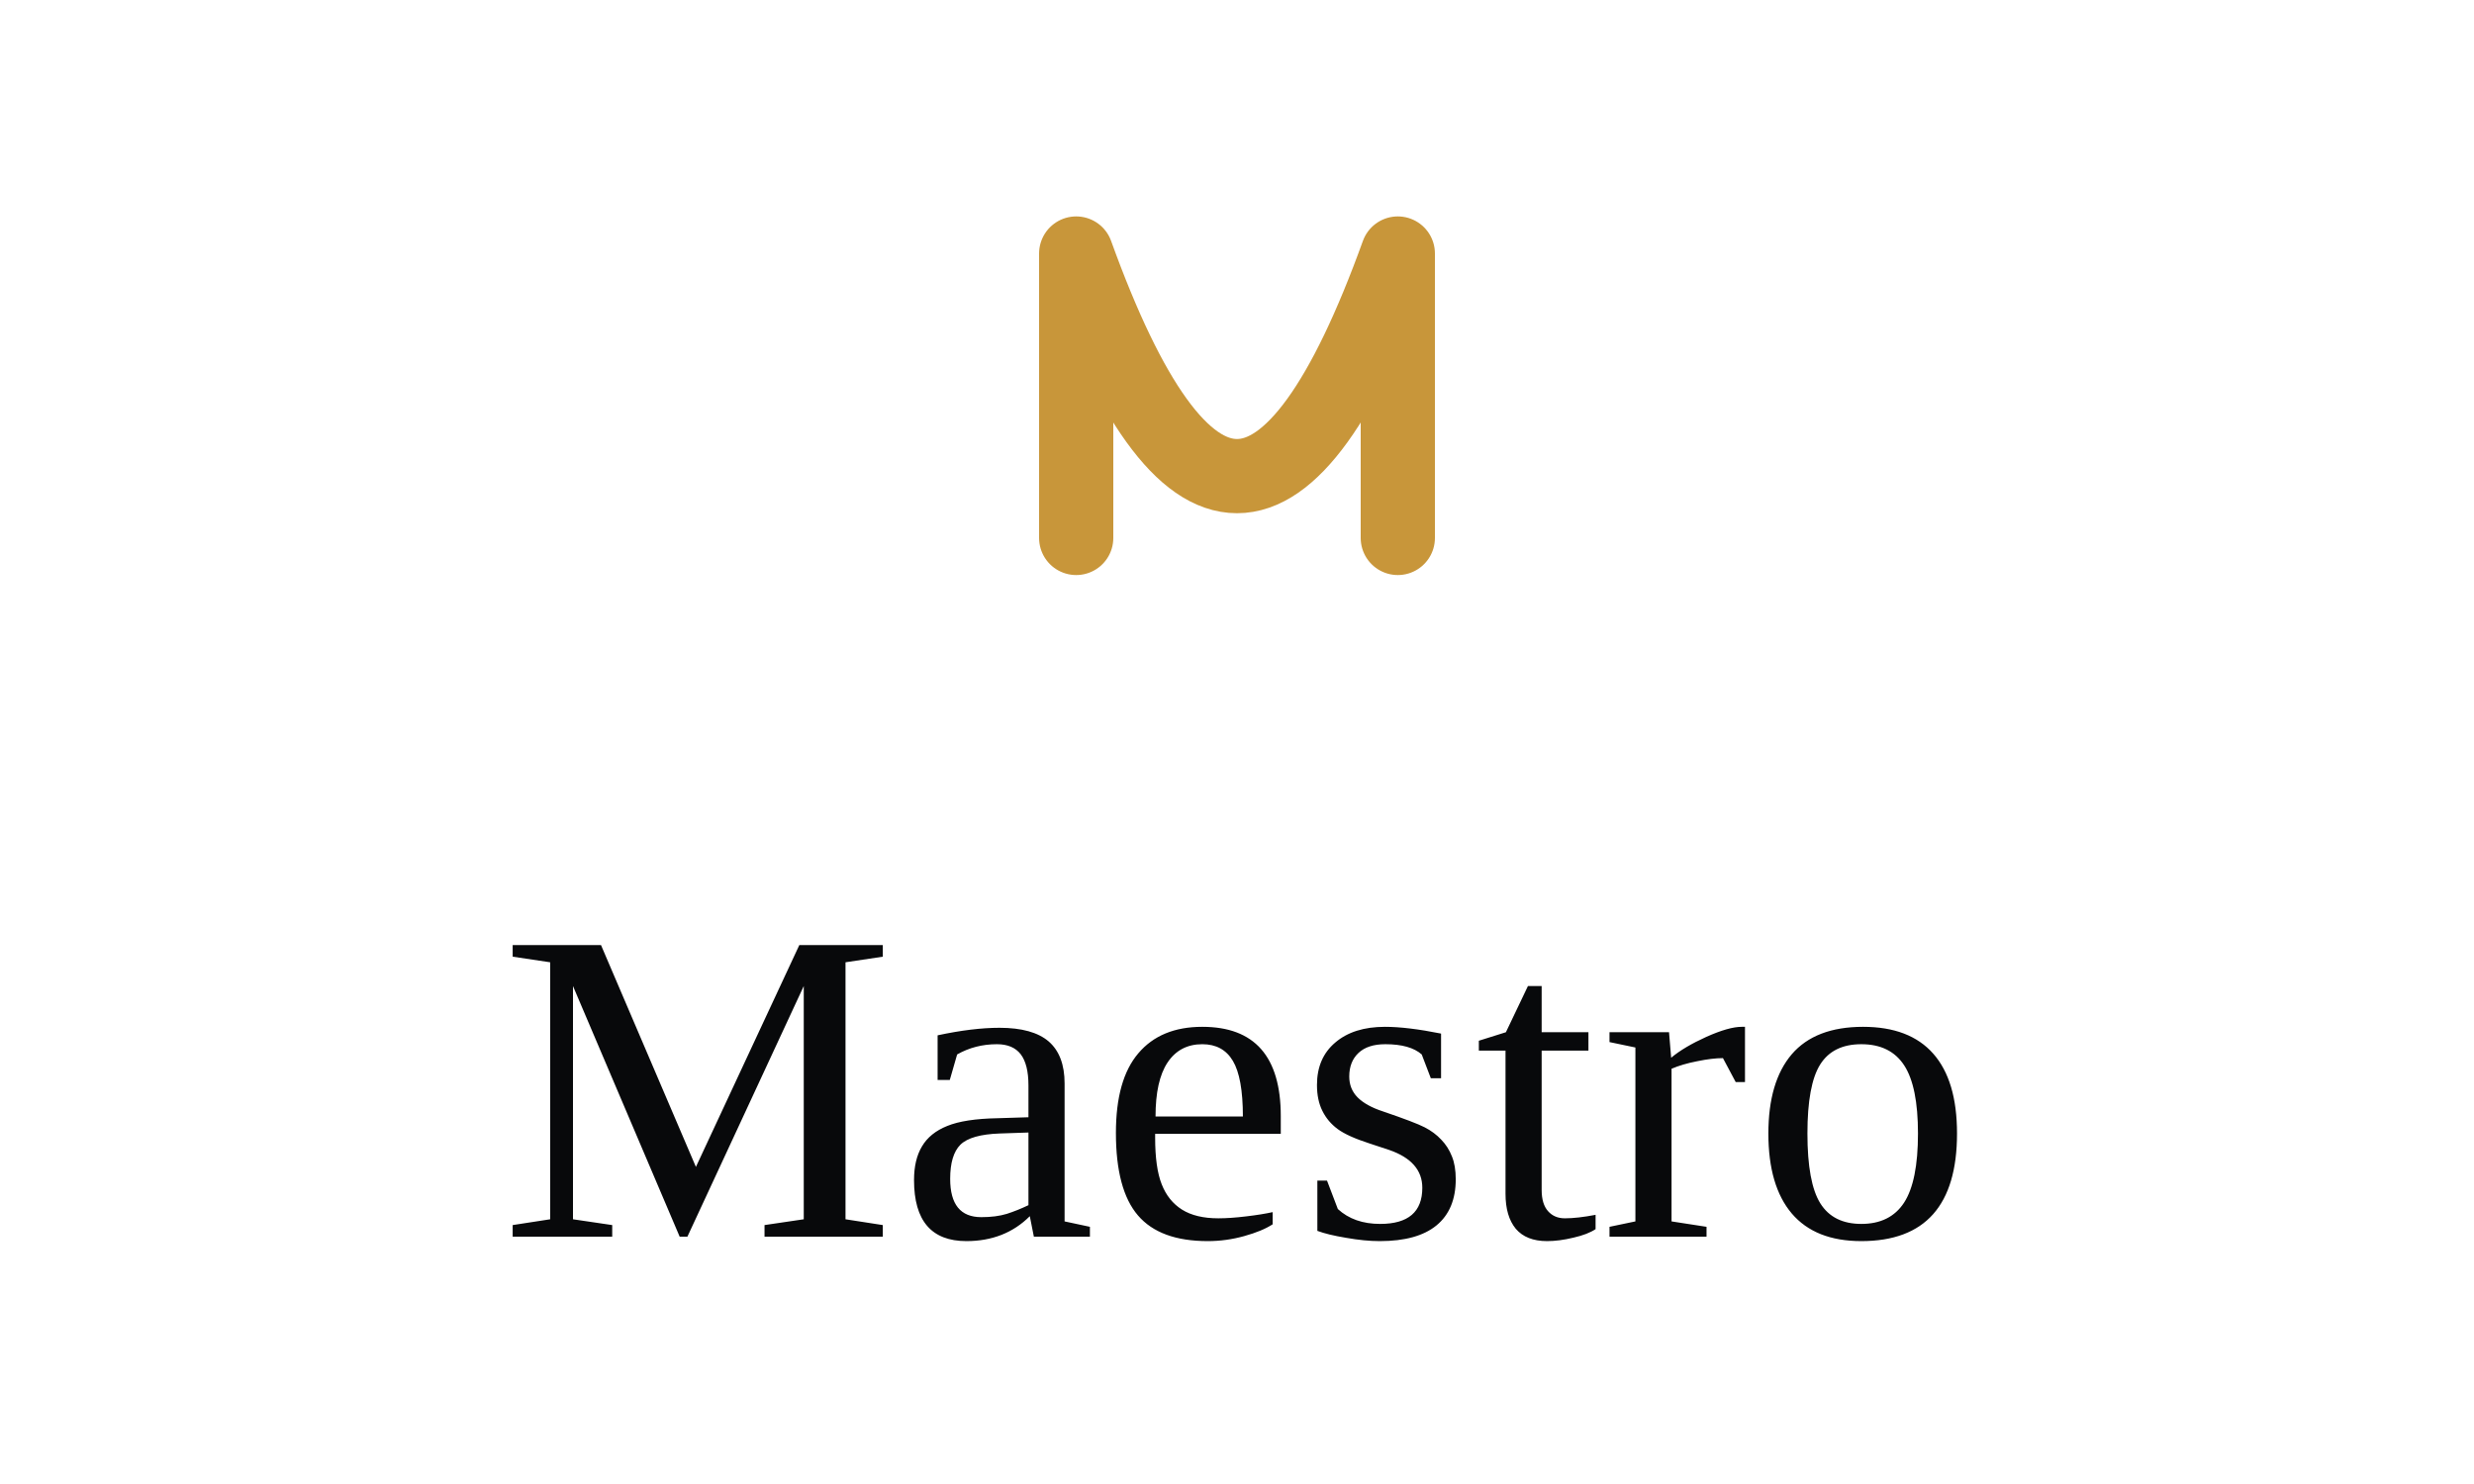
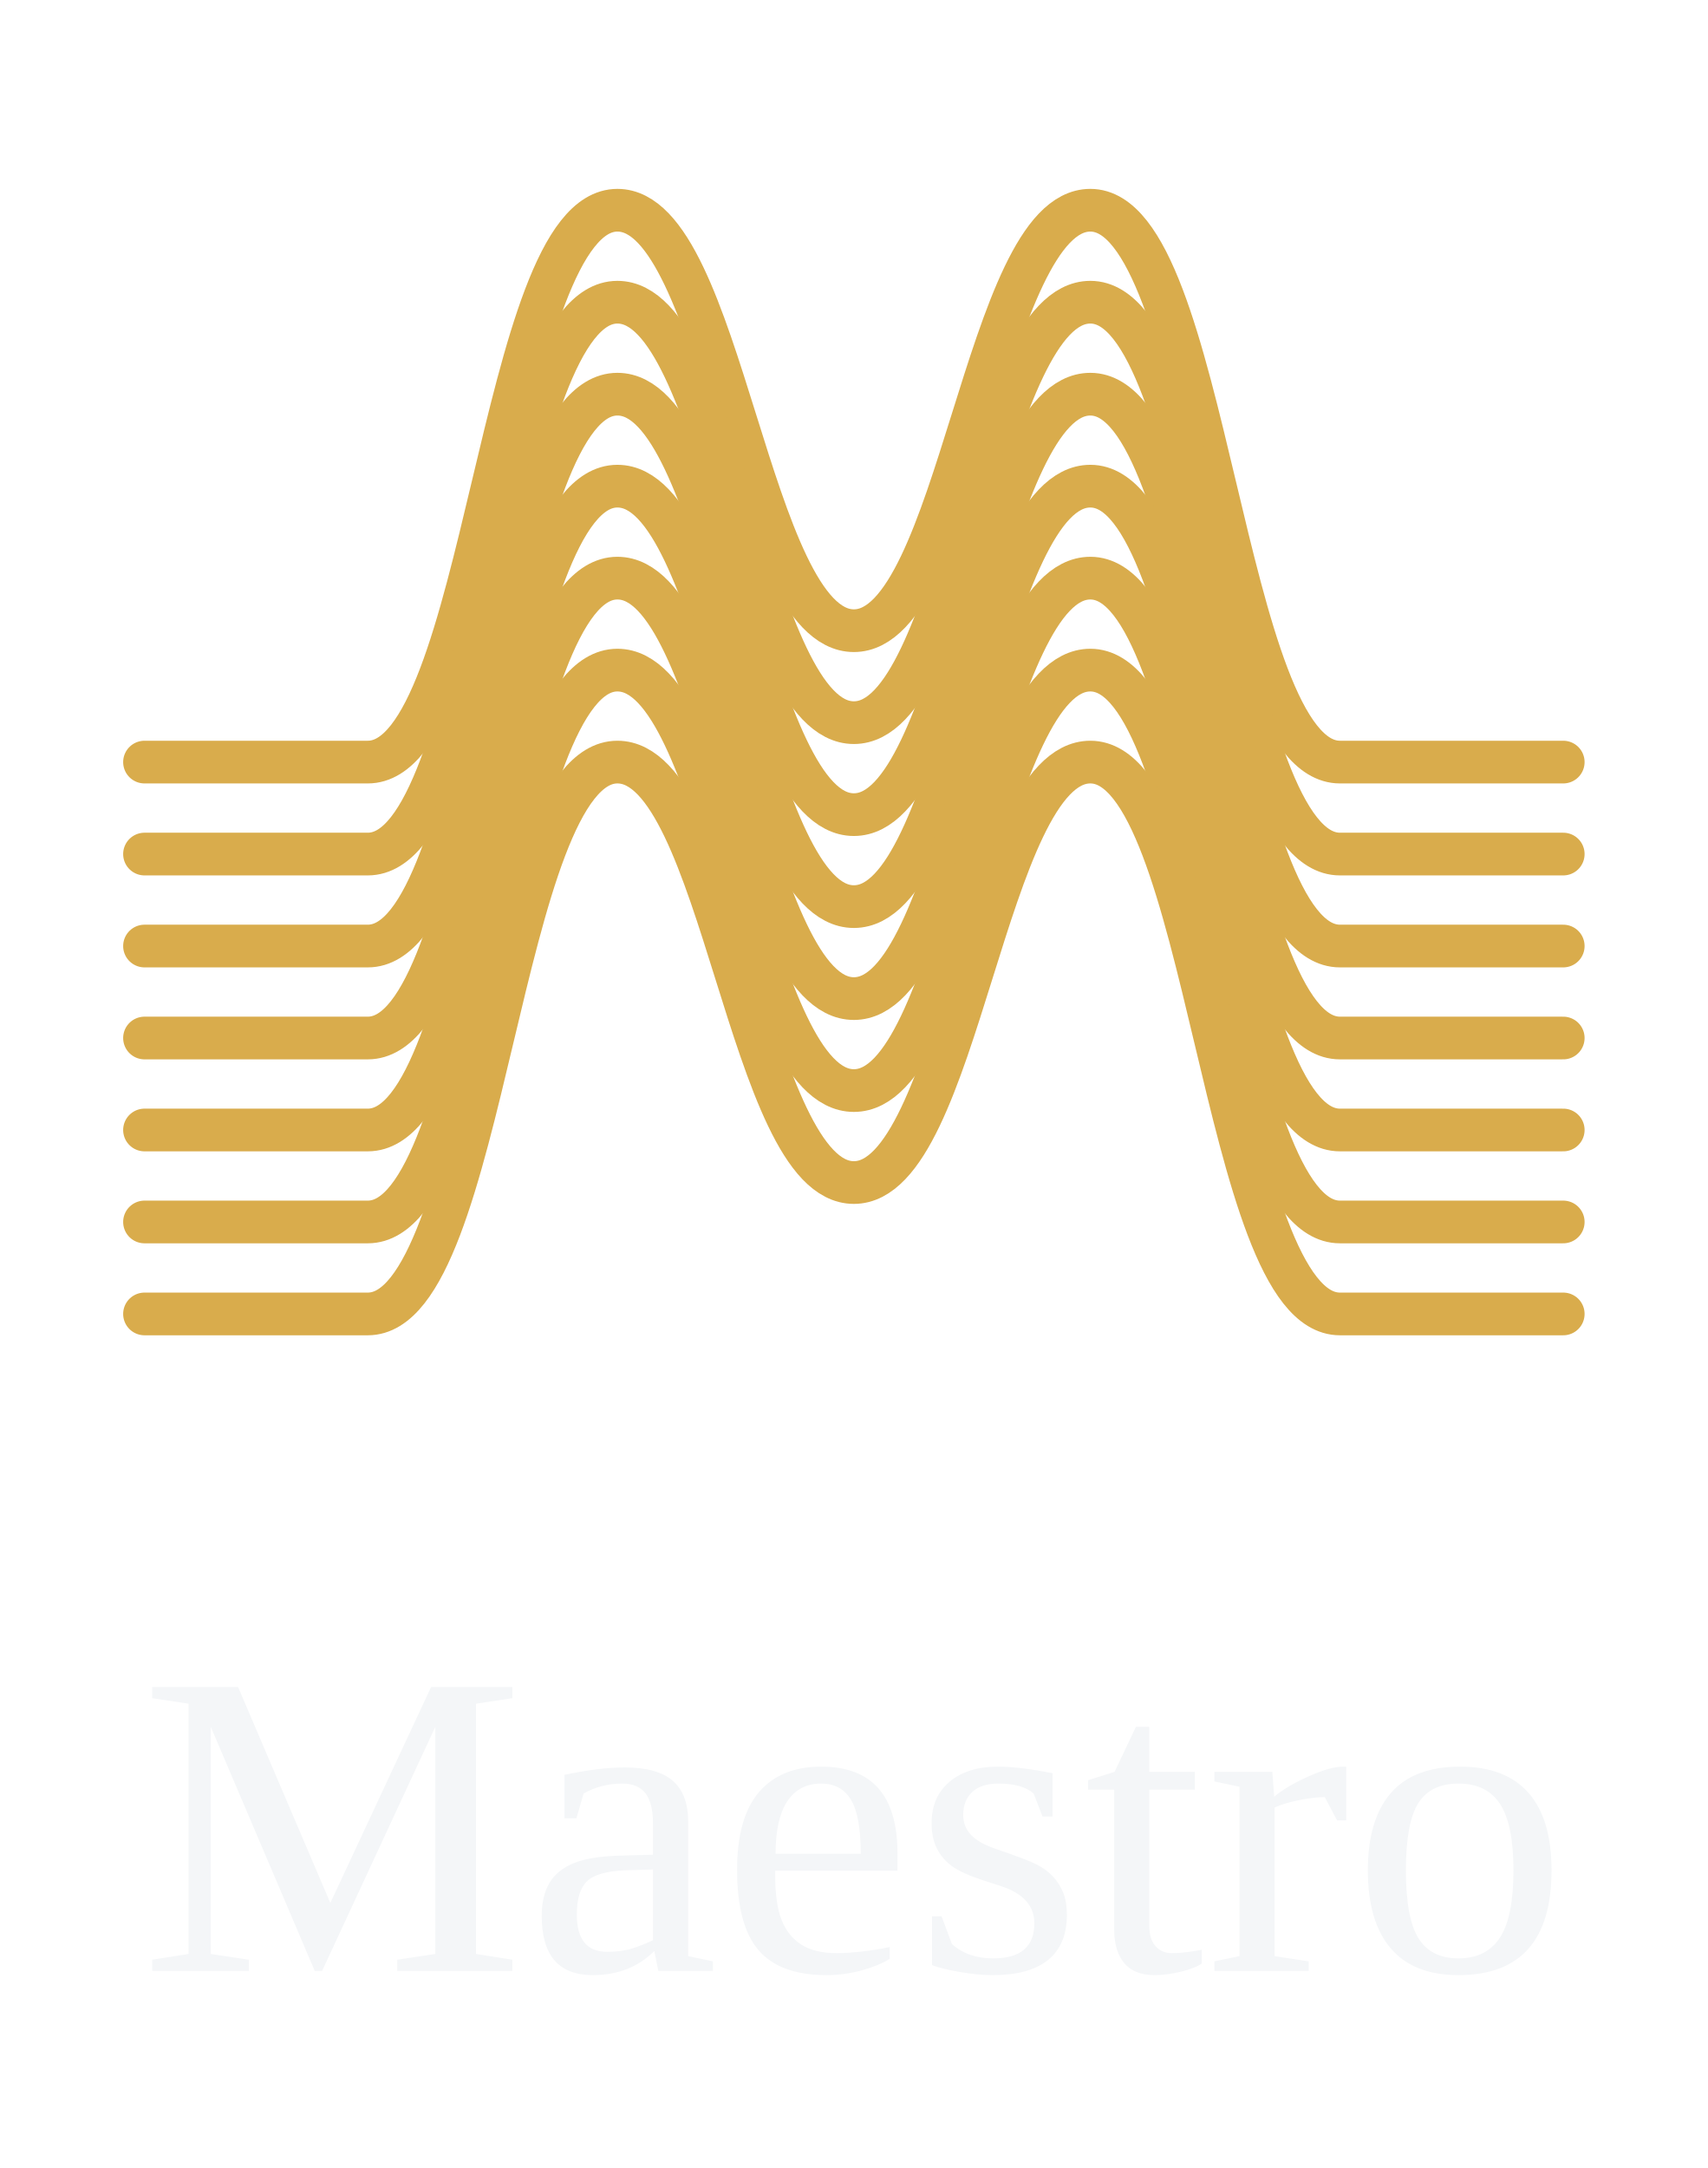
- <svg xmlns="http://www.w3.org/2000/svg" viewBox="0 0 200 120" width="200" height="120" role="img" aria-label="Maestro">
-   <g transform="translate(76 8)">
-     <path d="M11 35.5V12.5Q24 48.5 37 12.5V35.5" fill="none" stroke="#C8963A" stroke-width="6" stroke-linecap="round" stroke-linejoin="round" />
+ <svg xmlns="http://www.w3.org/2000/svg" viewBox="0 0 260 330" width="260" height="330" role="img" aria-label="Maestro">
+   <g transform="translate(0 -20)" fill="none" stroke="#D9AC4C" stroke-width="6.5" stroke-linecap="round">
+     <path d="M22 136 L56 136 C74 136 76 52 94 52 C110 52 114 116 130 116 C146 116 150 52 166 52 C184 52 186 136 204 136 L238 136" />
+     <path d="M22 150 L56 150 C74 150 76 66 94 66 C110 66 114 130 130 130 C146 130 150 66 166 66 C184 66 186 150 204 150 L238 150" />
+     <path d="M22 164 L56 164 C74 164 76 80 94 80 C110 80 114 144 130 144 C146 144 150 80 166 80 C184 80 186 164 204 164 L238 164" />
+     <path d="M22 178 L56 178 C74 178 76 94 94 94 C110 94 114 158 130 158 C146 158 150 94 166 94 C184 94 186 178 204 178 L238 178" />
+     <path d="M22 192 L56 192 C74 192 76 108 94 108 C110 108 114 172 130 172 C146 172 150 108 166 108 C184 108 186 192 204 192 L238 192" />
+     <path d="M22 206 L56 206 C74 206 76 122 94 122 C110 122 114 186 130 186 C146 186 150 122 166 122 C184 122 186 206 204 206 L238 206" />
+     <path d="M22 220 L56 220 C74 220 76 136 94 136 C110 136 114 200 130 200 C146 200 150 136 166 136 C184 136 186 220 204 220 L238 220" />
  </g>
-   <text x="100" y="100" text-anchor="middle" font-family="Instrument Serif, Playfair Display, Georgia, 'Times New Roman', serif" font-size="36" letter-spacing="0.2" fill="#08090B">Maestro</text>
+   <text x="130" y="300" text-anchor="middle" font-family="Instrument Serif, Georgia, 'Times New Roman', serif" font-size="66" letter-spacing="0.2" fill="#F4F6F8">Maestro</text>
</svg>
